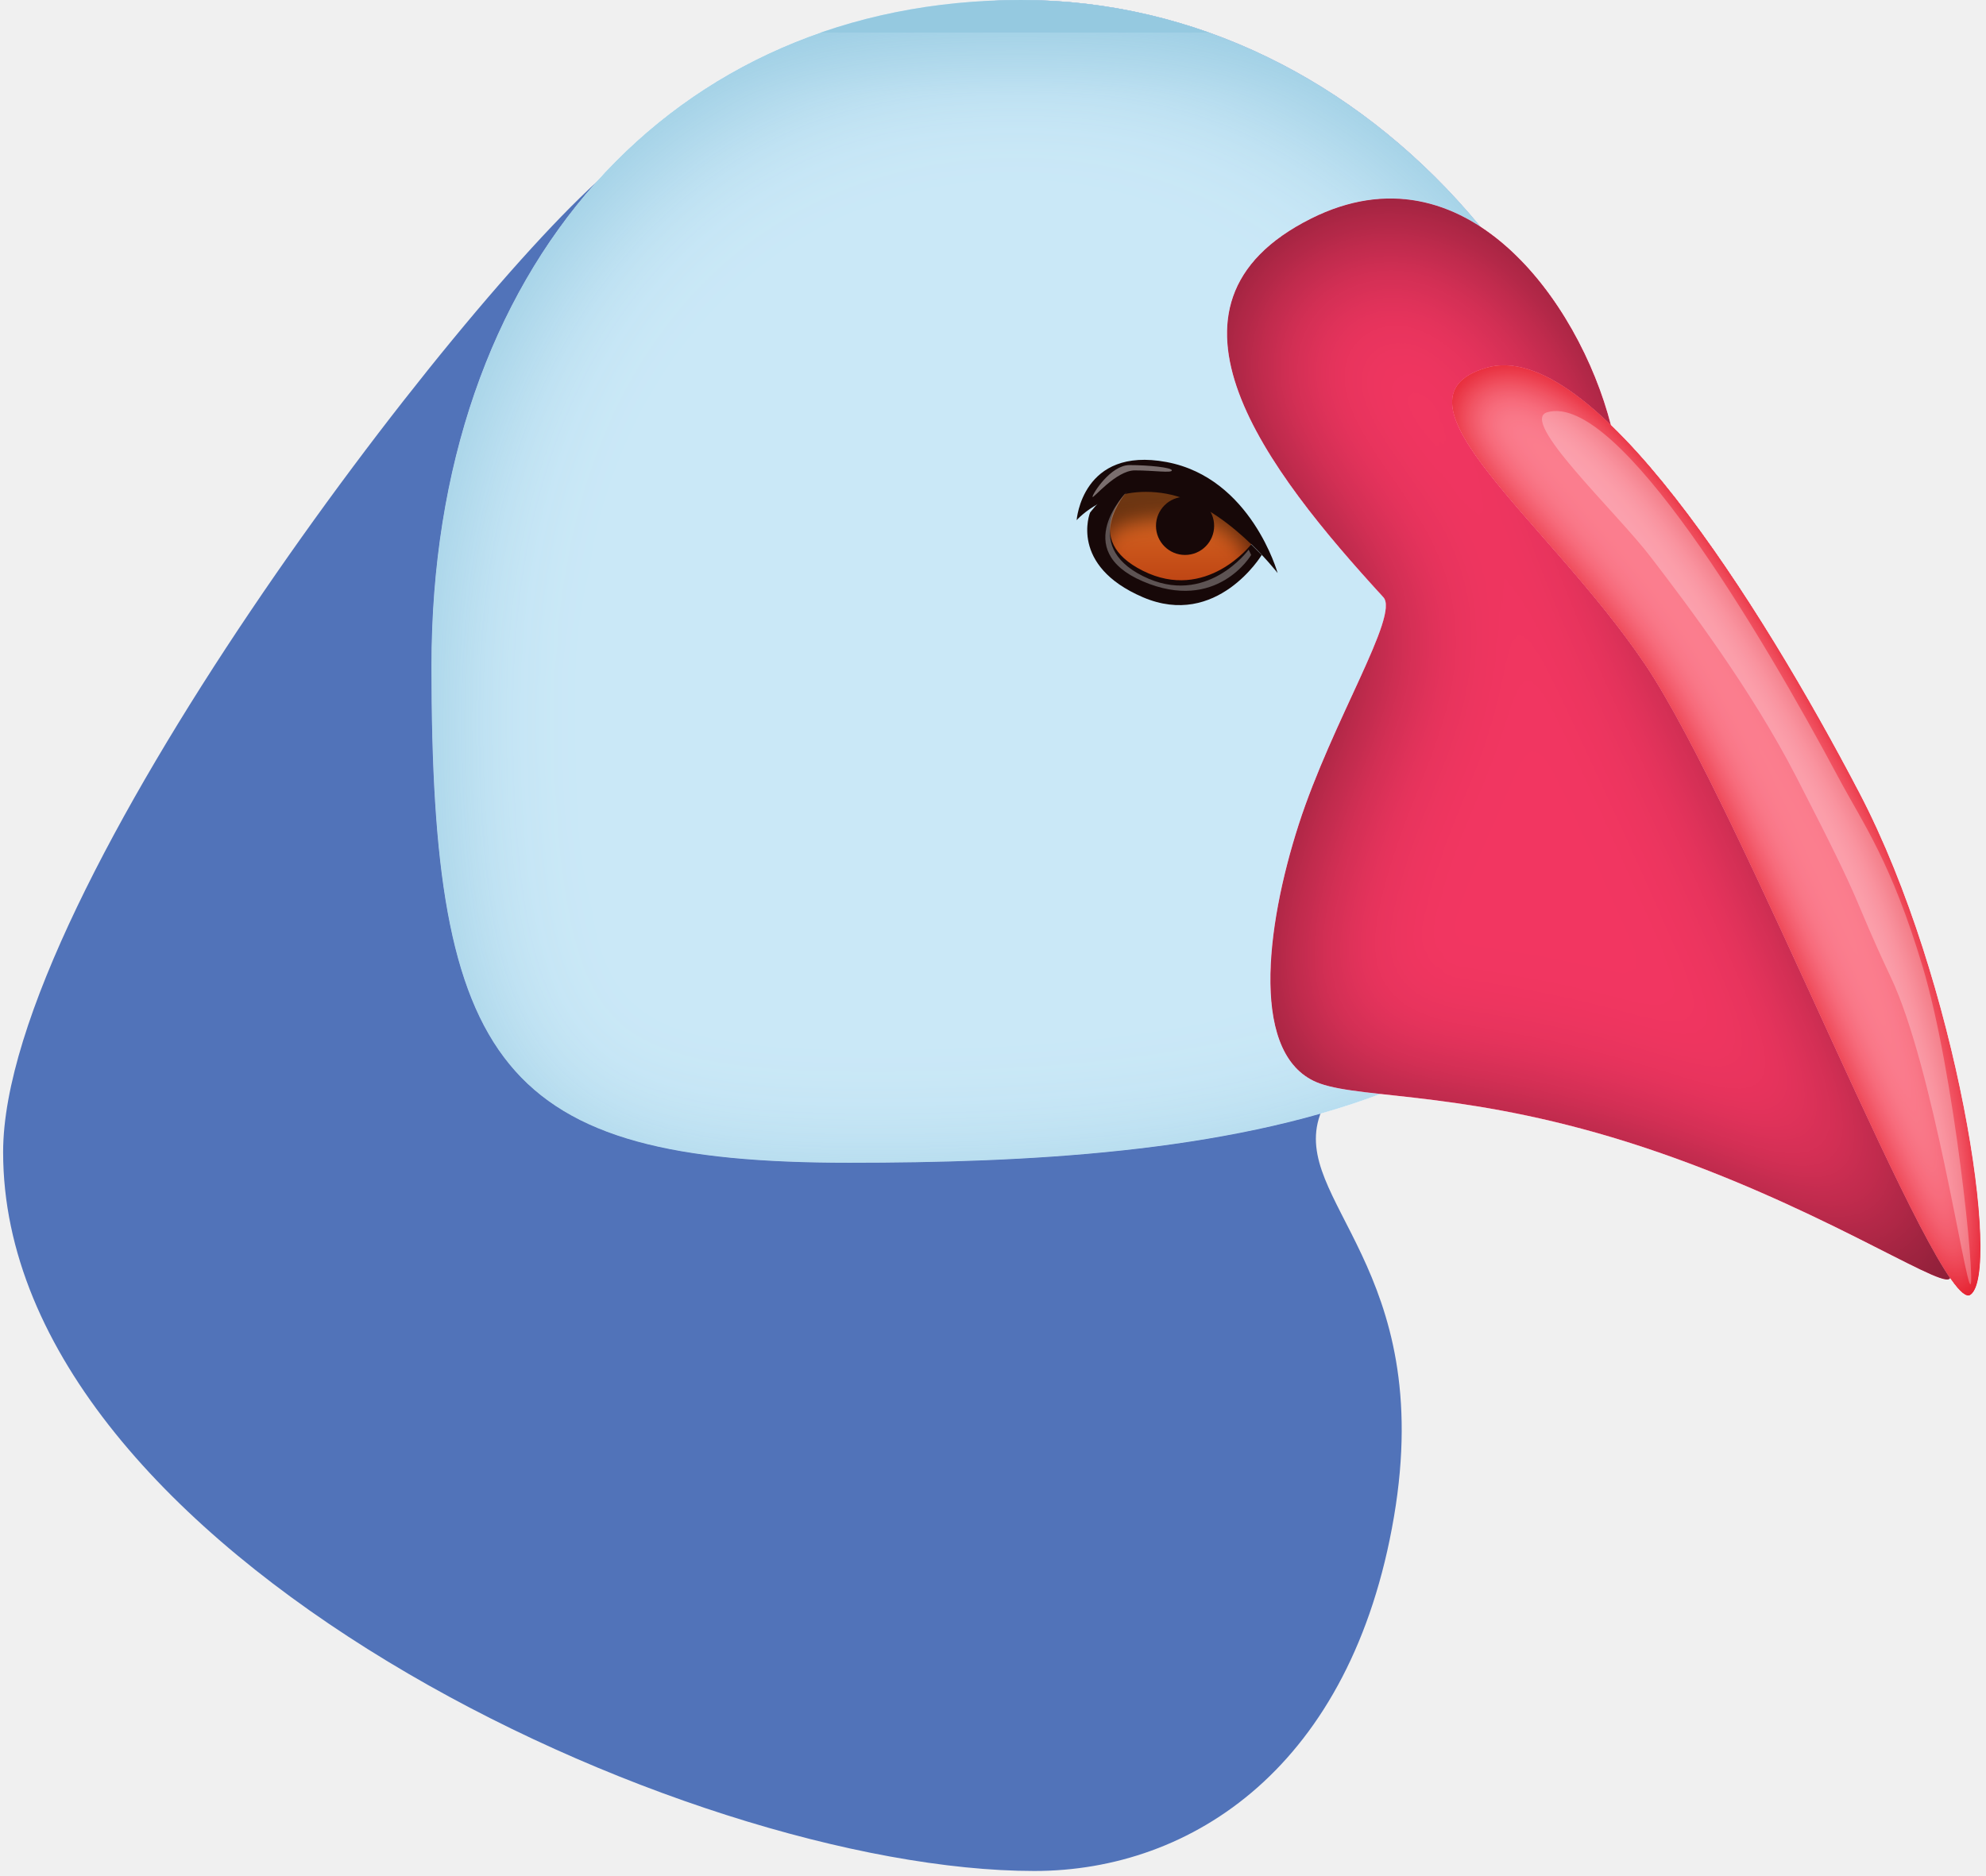
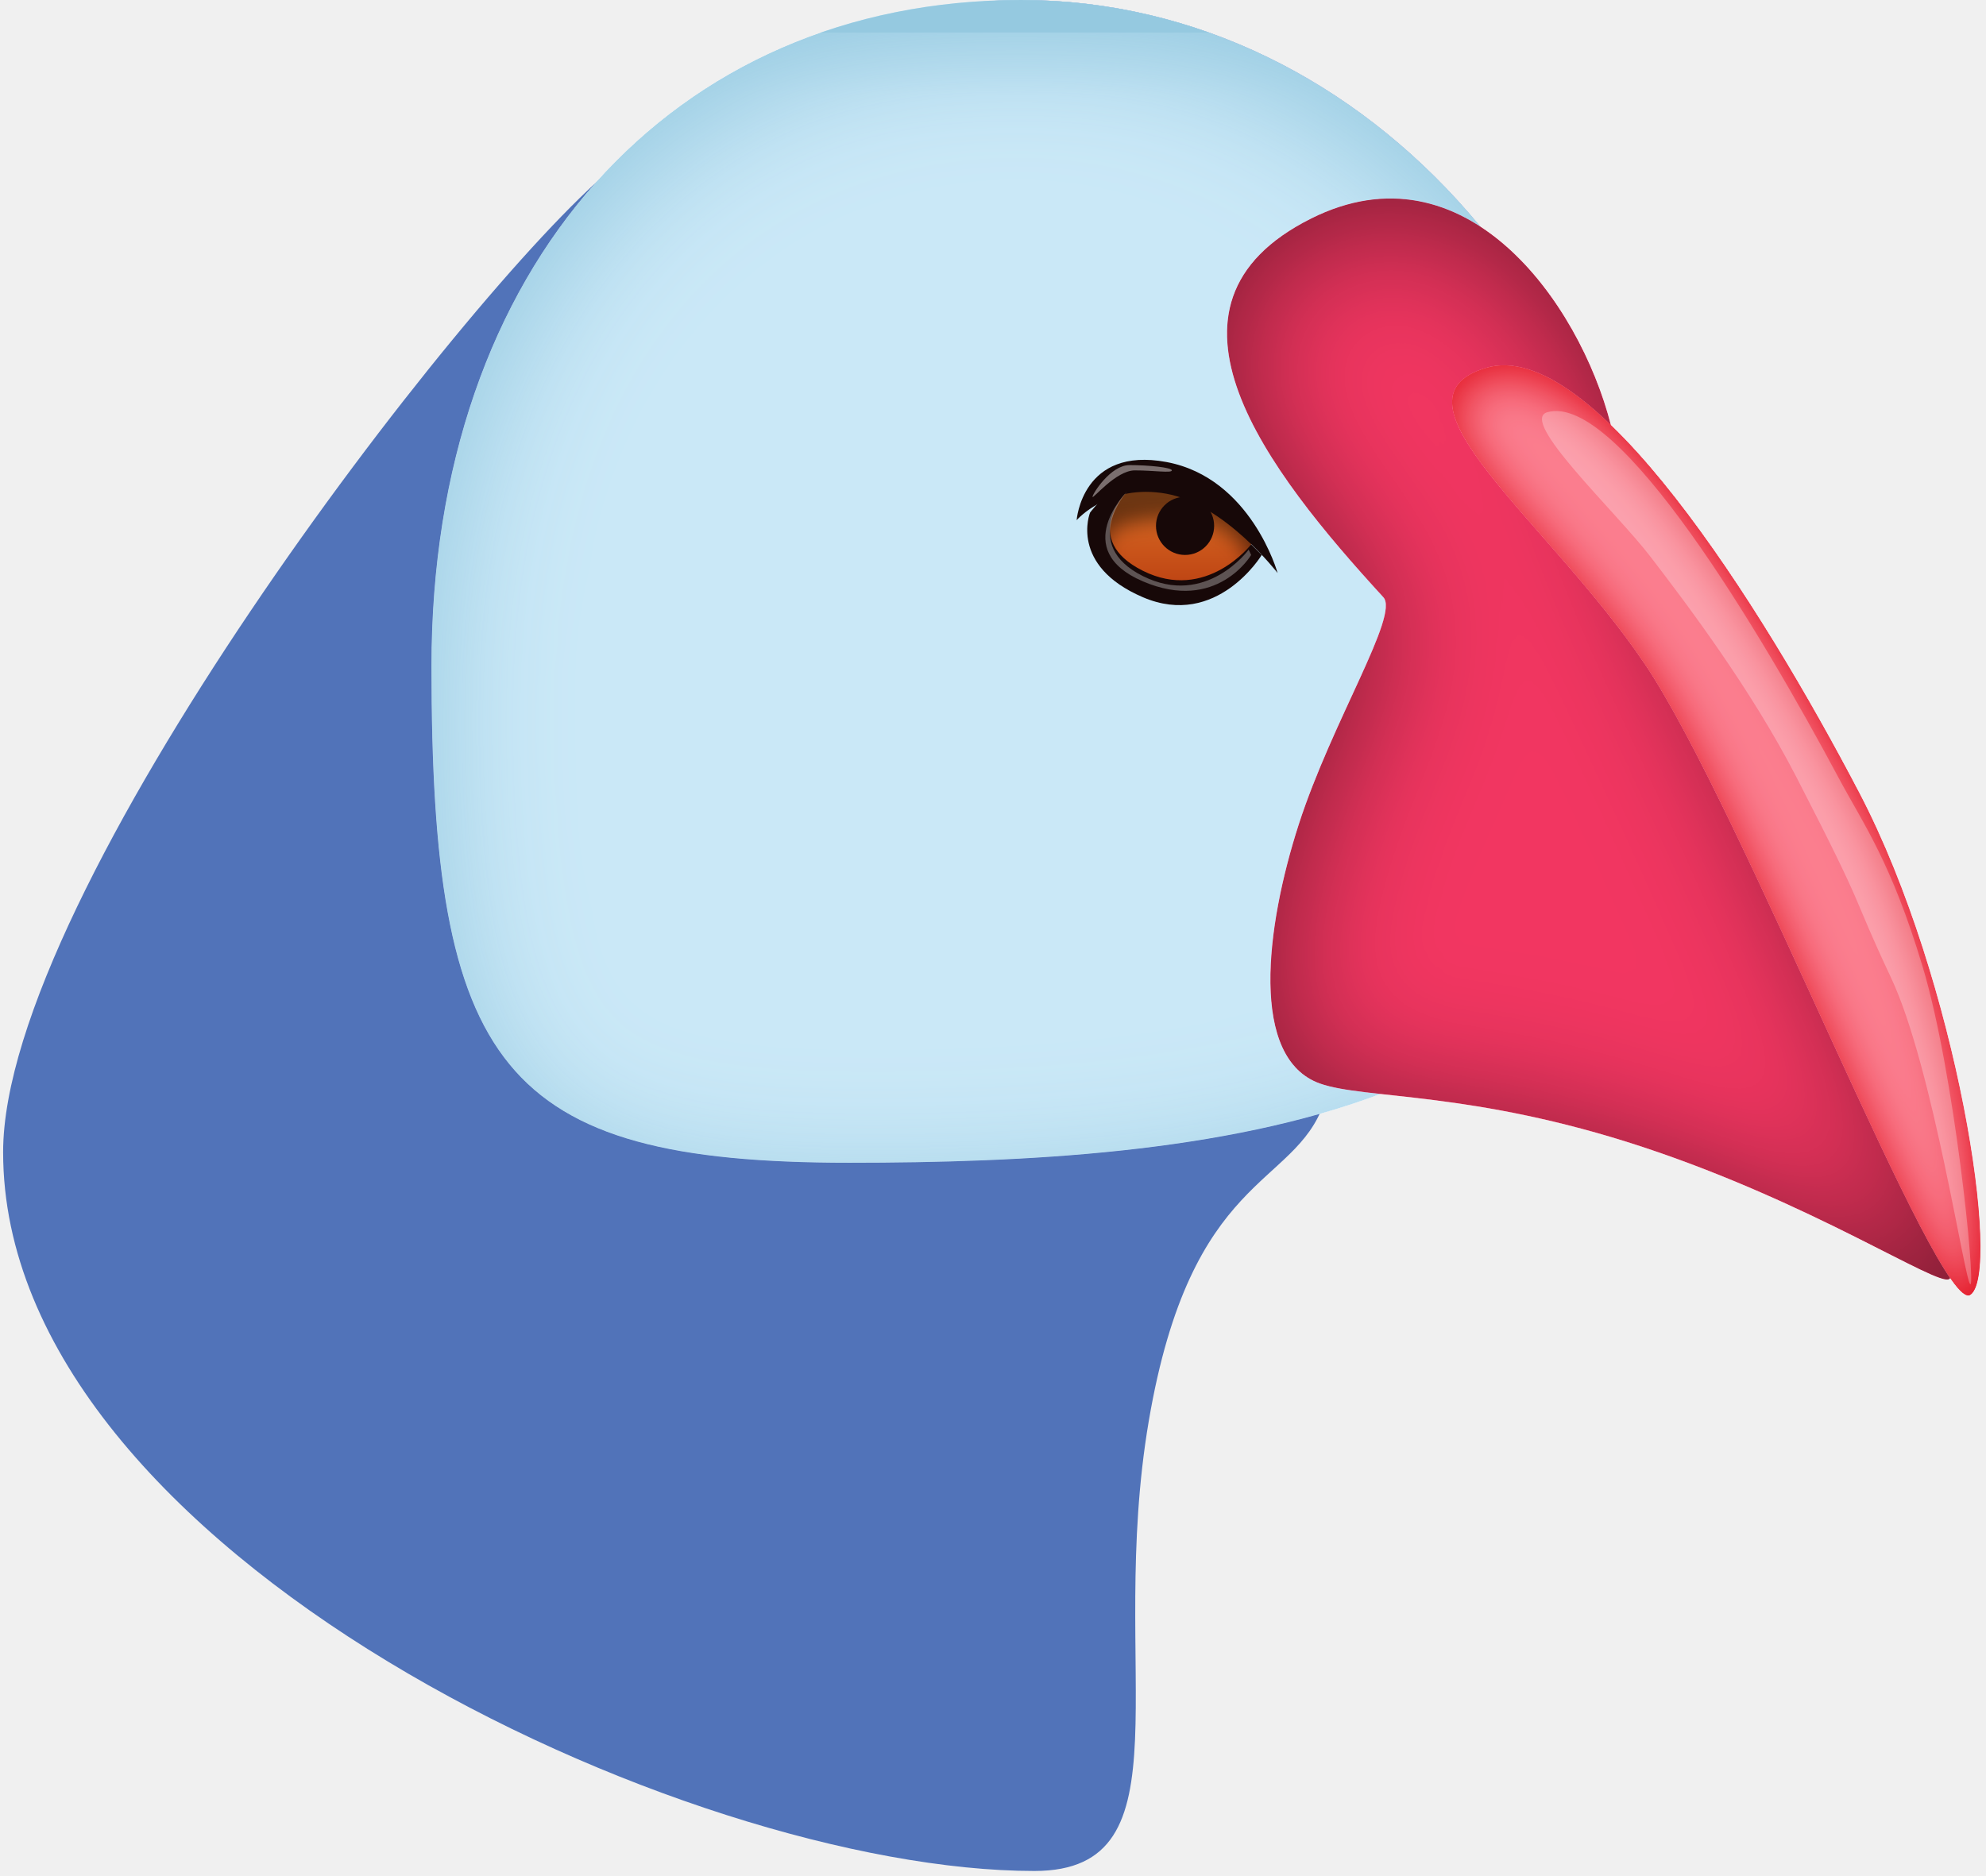
<svg xmlns="http://www.w3.org/2000/svg" xmlns:xlink="http://www.w3.org/1999/xlink" width="306px" height="289px" viewBox="0 0 306 289" version="1.1">
  <defs>
    <path d="M130.852,179.191 C184.628,179.191 254.704,173.215 254.704,111.587 C254.704,49.959 211.11,0 157.333,0 C103.557,0 66.481,41 66.481,102.627 C66.481,164.255 77.076,179.191 130.852,179.191 Z" id="path-1" />
    <filter x="-50%" y="-50%" width="200%" height="200%" filterUnits="objectBoundingBox" id="filter-2">
      <feGaussianBlur stdDeviation="10" in="SourceAlpha" result="shadowBlurInner1" />
      <feOffset dx="0" dy="5" in="shadowBlurInner1" result="shadowOffsetInner1" />
      <feComposite in="shadowOffsetInner1" in2="SourceAlpha" operator="arithmetic" k2="-1" k3="1" result="shadowInnerInner1" />
      <feColorMatrix values="0 0 0 0 0.584   0 0 0 0 0.788   0 0 0 0 0.878  0 0 0 1 0" type="matrix" in="shadowInnerInner1" />
    </filter>
    <path d="M202.016,33.684 C225.623,21.867 243.296,46.427 248.185,65.449 C253.074,84.472 262.852,102.627 262.852,102.627 C262.852,102.627 305.222,193.852 300.333,197.11 C298.548,198.299 279.306,185.405 253.074,176.747 C226.842,168.089 210.253,169.432 203.37,166.973 C192.515,163.094 194.987,142.944 200.111,127.062 C205.235,111.181 215.667,94.786 213.148,92.039 C195.222,72.491 175.403,47.004 202.016,33.684 Z" id="path-3" />
    <filter x="-50%" y="-50%" width="200%" height="200%" filterUnits="objectBoundingBox" id="filter-4">
      <feGaussianBlur stdDeviation="11" in="SourceAlpha" result="shadowBlurInner1" />
      <feOffset dx="0" dy="2" in="shadowBlurInner1" result="shadowOffsetInner1" />
      <feComposite in="shadowOffsetInner1" in2="SourceAlpha" operator="arithmetic" k2="-1" k3="1" result="shadowInnerInner1" />
      <feColorMatrix values="0 0 0 0 0   0 0 0 0 0   0 0 0 0 0  0 0 0 0.5 0" type="matrix" in="shadowInnerInner1" />
    </filter>
    <path d="M228.956,56.689 C245.253,51.802 271.315,93.144 286.481,122.175 C301.648,151.207 308.481,196.295 303.593,199.553 C298.704,202.811 268.389,124.484 253.401,102.301 C238.412,80.119 212.66,61.576 228.956,56.689 Z" id="path-5" />
    <filter x="-50%" y="-50%" width="200%" height="200%" filterUnits="objectBoundingBox" id="filter-6">
      <feGaussianBlur stdDeviation="4" in="SourceAlpha" result="shadowBlurInner1" />
      <feOffset dx="0" dy="1" in="shadowBlurInner1" result="shadowOffsetInner1" />
      <feComposite in="shadowOffsetInner1" in2="SourceAlpha" operator="arithmetic" k2="-1" k3="1" result="shadowInnerInner1" />
      <feColorMatrix values="0 0 0 0 0.875   0 0 0 0 0.039   0 0 0 0 0.094  0 0 0 1 0" type="matrix" in="shadowInnerInner1" />
    </filter>
    <linearGradient x1="50%" y1="0%" x2="50%" y2="100%" id="linearGradient-7">
      <stop stop-color="#DE7226" offset="0%" />
      <stop stop-color="#BA3E11" offset="100%" />
    </linearGradient>
    <path d="M182.593,92.039 C188.218,92.039 192.778,88.21 192.778,83.487 C192.778,78.763 188.218,74.934 182.593,74.934 C176.967,74.934 169.963,75.098 169.963,79.821 C169.963,84.545 176.967,92.039 182.593,92.039 Z" id="path-8" />
    <filter x="-50%" y="-50%" width="200%" height="200%" filterUnits="objectBoundingBox" id="filter-9">
      <feGaussianBlur stdDeviation="1.5" in="SourceAlpha" result="shadowBlurInner1" />
      <feOffset dx="0" dy="5" in="shadowBlurInner1" result="shadowOffsetInner1" />
      <feComposite in="shadowOffsetInner1" in2="SourceAlpha" operator="arithmetic" k2="-1" k3="1" result="shadowInnerInner1" />
      <feColorMatrix values="0 0 0 0 0   0 0 0 0 0   0 0 0 0 0  0 0 0 0.5 0" type="matrix" in="shadowInnerInner1" />
    </filter>
  </defs>
  <g id="Page-1" stroke="none" stroke-width="1" fill="none" fill-rule="evenodd">
-     <g id="Desktop-HD-Copy-6" transform="translate(-700, -2179)">
-       <g id="BIRD" transform="translate(700, 2179)">
-         <path d="M159.37,288.334 C183.755,288.334 208.256,272.148 214.778,233.762 C221.3,195.377 198.786,184.983 203.37,171.86 C220.307,123.381 254.704,134.897 254.704,111.587 C254.704,49.959 211.11,0 157.333,0 C139.435,0 117.388,6.655 94.185,26.064 C70.982,45.473 0.481,137.651 0.481,177.562 C0.481,239.189 105.594,288.334 159.37,288.334 Z" id="Oval-7" fill="#5173B9" />
+     <g id="Desktop-HD-Copy-6" transform="translate(-563, -2087)">
+       <g id="BIRD" transform="translate(563, 2087)">
+         <path d="M159.37,288.334 C183.755,288.334 170.478,257.385 177,219 C183.522,180.615 199.415,183.123 204,170 C220.937,121.521 254.704,134.897 254.704,111.587 C254.704,49.959 211.11,0 157.333,0 C139.435,0 117.388,6.655 94.185,26.064 C70.982,45.473 0.481,137.651 0.481,177.562 C0.481,239.189 105.594,288.334 159.37,288.334 Z" id="Oval-7" fill="#5173B9" />
        <g id="Oval-7">
          <use fill="#CAE8F7" fill-rule="evenodd" xlink:href="#path-1" />
          <use fill="black" fill-opacity="1" filter="url(#filter-2)" xlink:href="#path-1" />
        </g>
        <g id="Rectangle">
          <use fill="#F23661" fill-rule="evenodd" xlink:href="#path-3" />
          <use fill="black" fill-opacity="1" filter="url(#filter-4)" xlink:href="#path-3" />
        </g>
        <g id="Rectangle">
          <use fill="#FB7E8F" fill-rule="evenodd" xlink:href="#path-5" />
          <use fill="black" fill-opacity="1" filter="url(#filter-6)" xlink:href="#path-5" />
        </g>
        <path d="M232.688,66.598 C243.281,62.526 268.606,97.804 282.233,118.692 C286.864,125.79 291.486,130.953 297.776,146.756 C304.067,162.558 310.154,194.73 309.343,194.801 C308.531,194.872 300.749,162.03 293.048,148.804 C285.347,135.578 289.02,140.163 275.815,119.253 C267.567,106.191 256.645,94.154 250.556,87.488 C244.467,80.821 228.352,68.265 232.688,66.598 Z" id="Rectangle" fill-opacity="0.68" fill="#FFFFFF" opacity="0.409" transform="translate(270.6865, 130.5377) rotate(5) translate(-270.6865, -130.5377) " />
        <g id="Oval-17">
          <use fill="url(#linearGradient-7)" fill-rule="evenodd" xlink:href="#path-8" />
          <use fill="black" fill-opacity="1" filter="url(#filter-9)" xlink:href="#path-8" />
        </g>
        <ellipse id="Oval-9" fill="#170808" cx="182.593" cy="81.043" rx="4.481" ry="4.48" />
        <path d="M165.889,80.165 C165.889,80.165 166.704,68.761 179.741,71.205 C192.778,73.648 196.852,88.31 196.852,88.31 C196.852,88.31 188.704,77.721 179.741,76.092 C170.778,74.463 165.889,80.165 165.889,80.165 Z" id="Path-16" fill="#170808" />
        <path d="M173.653,75.749 C173.653,75.749 166.32,83.079 176.098,87.966 C185.875,92.853 192.778,83.894 192.778,83.894 L194.407,85.523 C194.407,85.523 187.505,96.926 176.098,92.039 C164.69,87.152 167.949,79.007 167.949,79.007 C167.949,79.007 169.306,77.185 170.394,76.563 C171.482,75.942 173.653,75.749 173.653,75.749 Z" id="Path-17" fill="#170808" />
        <path d="M173.653,75.749 C173.653,75.749 166.32,83.894 176.098,88.781 C185.875,93.668 192.394,84.708 192.394,84.708 L192.778,85.523 C192.778,85.523 187.505,94.482 176.098,89.595 C164.69,84.708 173.653,75.749 173.653,75.749 Z" id="Path-17" fill="#FEFEFE" opacity="0.304" />
        <path d="M174.852,72.491 C177.777,72.491 180.556,72.941 180.556,72.491 C180.556,72.041 176.962,71.676 174.037,71.676 C171.112,71.676 168.333,76.113 168.333,76.563 C168.333,77.013 171.927,72.491 174.852,72.491 Z" id="Oval-8" fill="#EFE8E8" opacity="0.458" />
      </g>
    </g>
  </g>
</svg>
